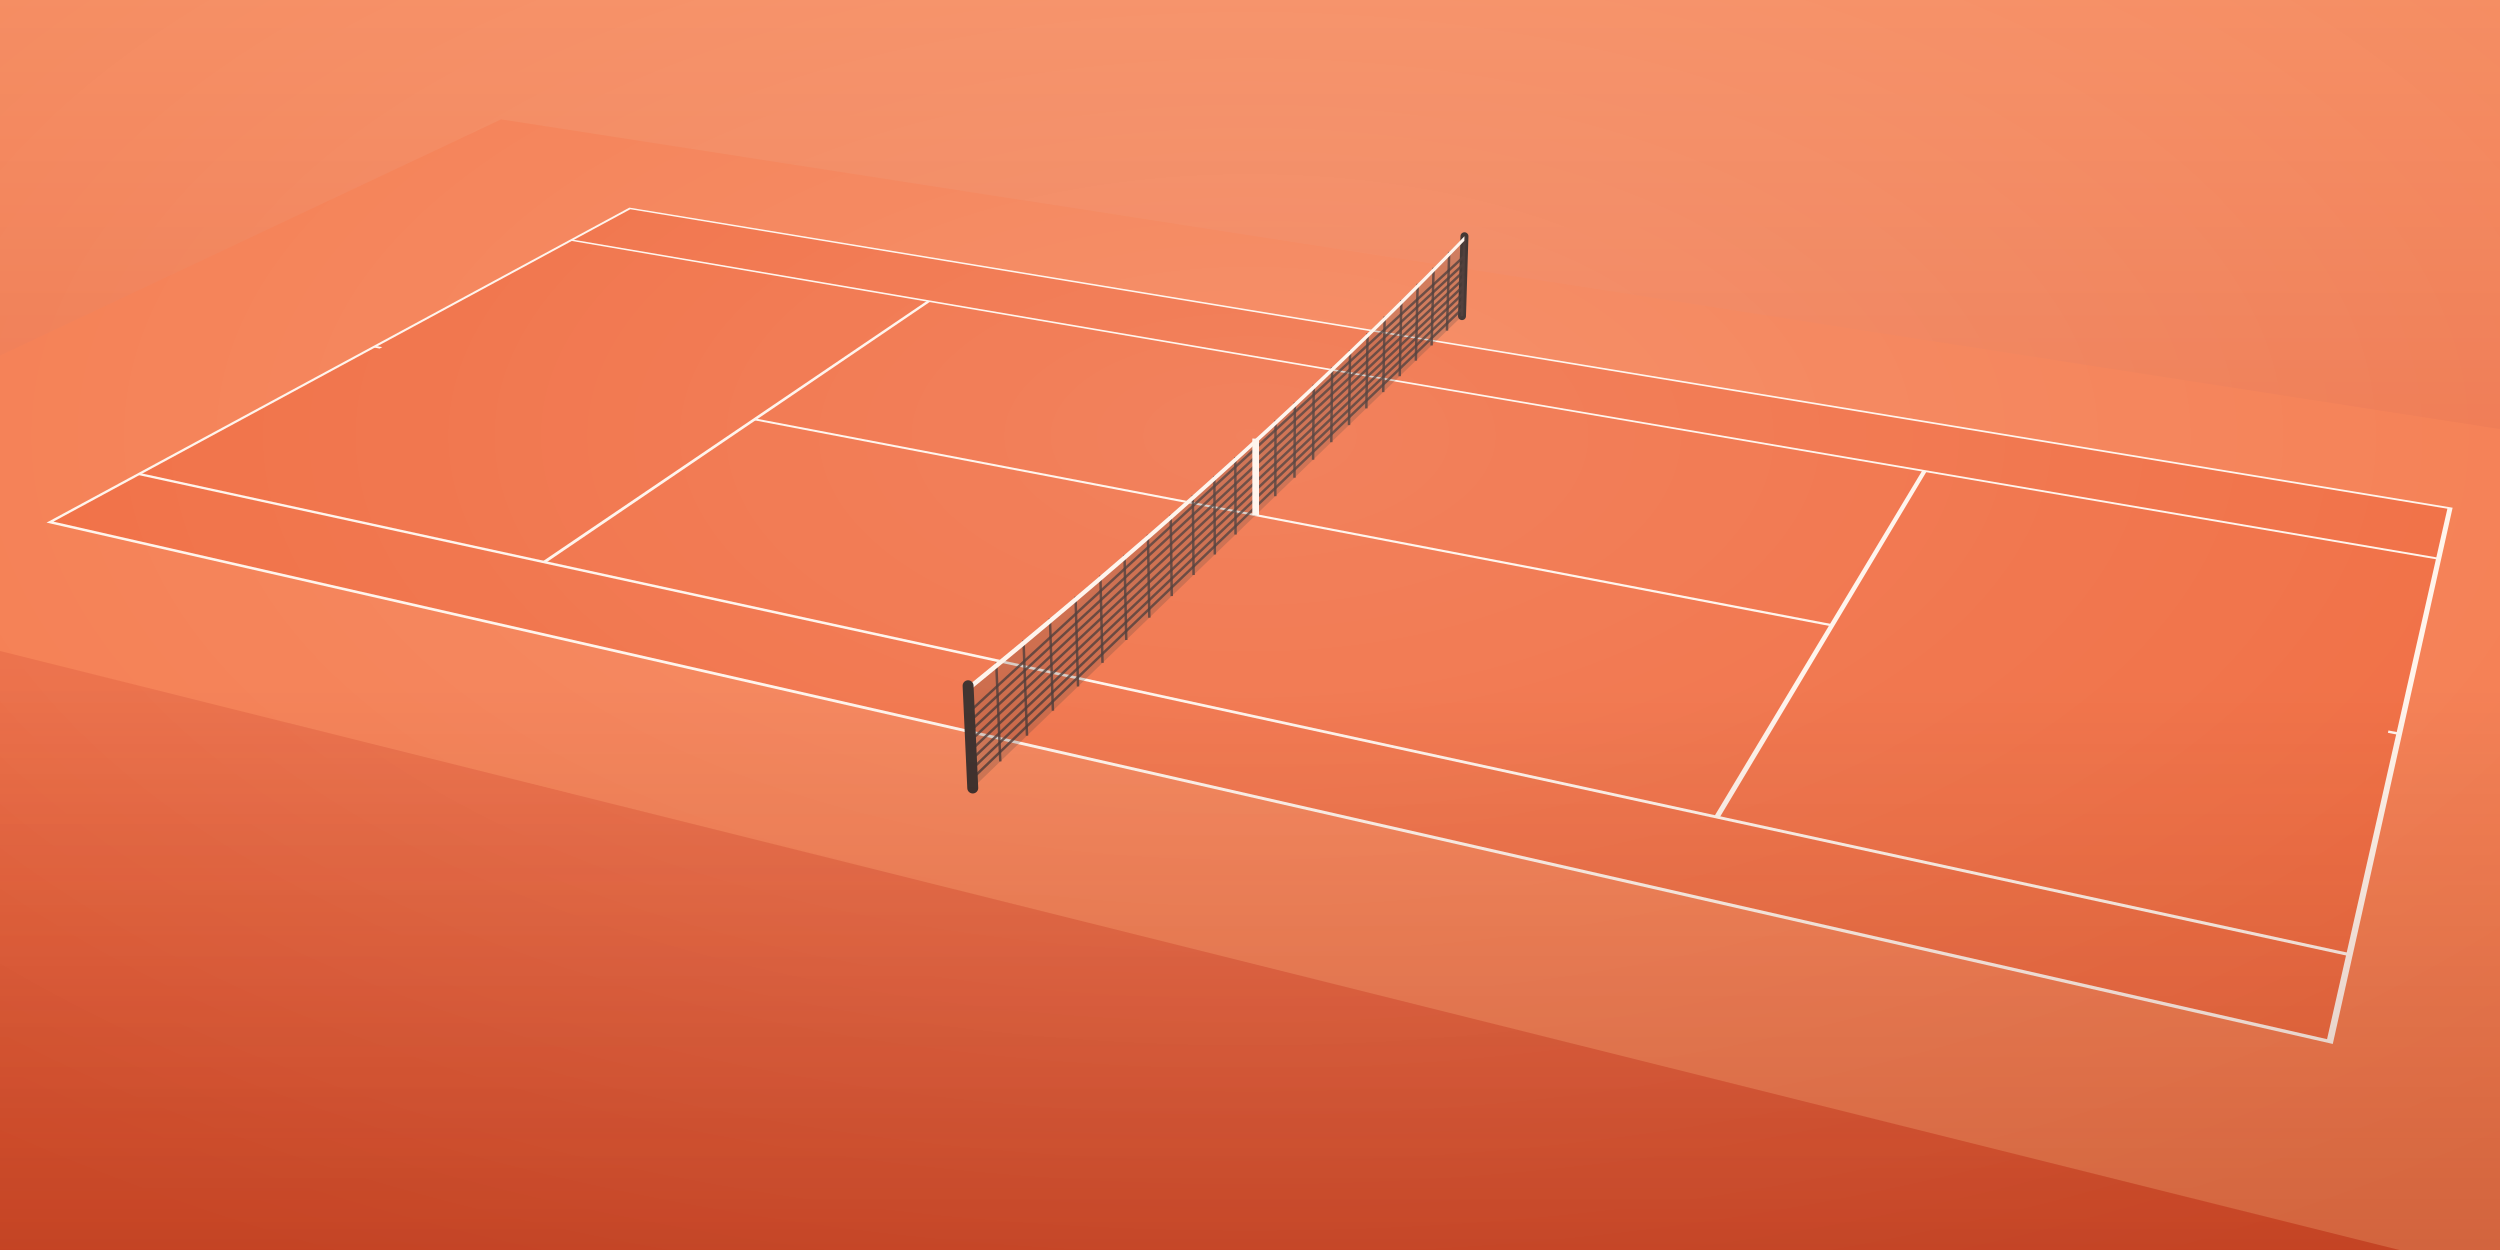
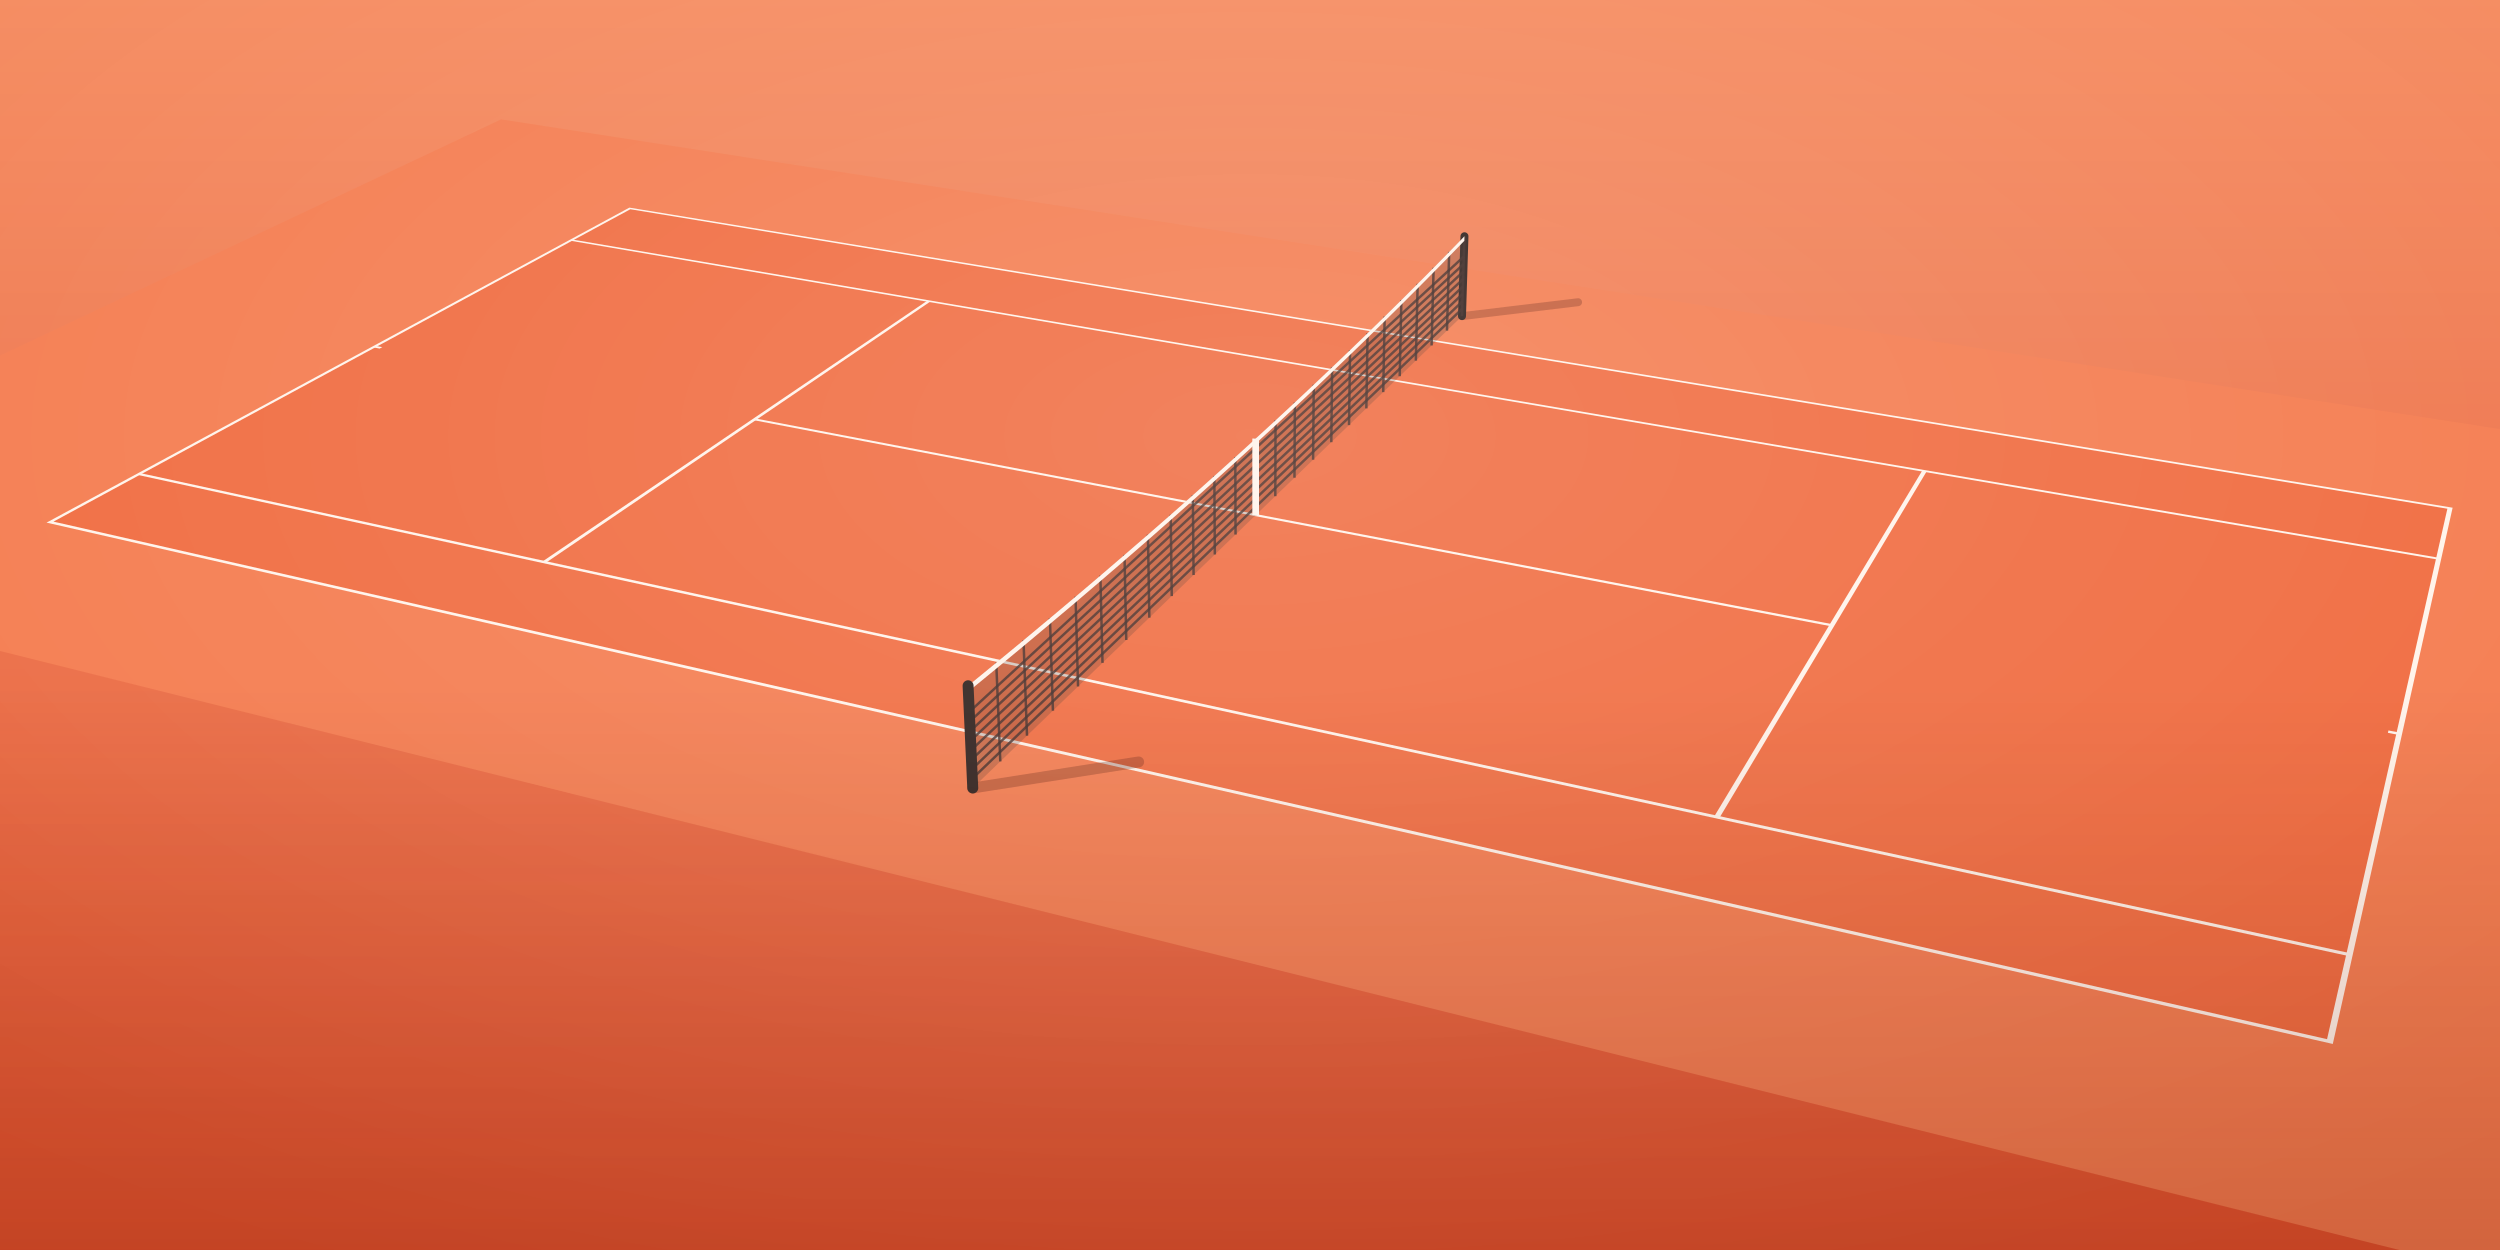
<svg xmlns="http://www.w3.org/2000/svg" viewBox="0 0 600 300" width="600" height="300">
  <defs>
    <linearGradient id="fond" x1="0" y1="0" x2="0" y2="1">
      <stop offset="0" stop-color="#F58A5E" />
      <stop offset="1" stop-color="#E2512D" />
    </linearGradient>
    <radialGradient id="lumiere" cx="0.5" cy="0.35" r="0.75">
      <stop offset="0" stop-color="#FFFFFF" stop-opacity="0.16" />
      <stop offset="1" stop-color="#FFFFFF" stop-opacity="0" />
    </radialGradient>
    <linearGradient id="voile" x1="0" y1="0" x2="0" y2="1">
      <stop offset="0.55" stop-color="#5A1405" stop-opacity="0" />
      <stop offset="1" stop-color="#5A1405" stop-opacity="0.22" />
    </linearGradient>
+     <filter id="grain" x="0" y="0" width="100%" height="100%">
+       <feTurbulence type="fractalNoise" baseFrequency="0.85" numOctaves="2" seed="4" stitchTiles="stitch" />
+       <feColorMatrix type="saturate" values="0" />
+     </filter>
  </defs>
  <rect width="600" height="300" fill="url(#fond)" />
  <polygon points="6471512.84,23549.87 2402.31,-222.69 -11.70,-226.59 -6519486.71,23549.87" fill="#D9512E" />
  <polygon points="-98.34,131.69 693.85,329.46 683.60,115.93 120.26,28.65" fill="#F47B4E" />
  <polygon points="12.00,125.31 559.18,249.98 588.00,121.97 151.16,50.02" fill="#F06A3E" />
  <path d="M 12.83,125.19 558.49,249.40 587.37,122.09 151.28,50.22 Z M 151.05,49.83 588.63,121.85 559.87,250.55 11.17,125.43 Z" fill="#FFF3EA" fill-rule="evenodd" />
  <polygon points="33.73,113.56 563.96,228.75 563.79,229.48 32.97,113.96" fill="#FFF3EA" />
  <polygon points="137.37,57.49 585.32,133.86 585.22,134.32 136.84,57.77" fill="#FFF3EA" />
  <polygon points="130.13,134.80 222.50,72.20 223.33,72.34 131.07,135.01" fill="#FFF3EA" />
  <polygon points="411.41,195.96 461.34,112.94 462.40,113.13 412.69,196.24" fill="#FFF3EA" />
  <polygon points="181.38,100.45 439.81,149.82 439.51,150.32 180.82,100.83" fill="#FFF3EA" />
  <polygon points="90.16,83.02 91.74,83.32 91.12,83.66 89.54,83.36" fill="#FFF3EA" />
  <polygon points="575.75,176.39 573.10,175.88 573.23,175.31 575.87,175.82" fill="#FFF3EA" />
+   <line x1="233.46" y1="189.12" x2="273.27" y2="182.87" stroke="#4A1004" stroke-opacity="0.28" stroke-width="2.63" stroke-linecap="round" />
+   <line x1="350.88" y1="75.87" x2="378.74" y2="72.53" stroke="#4A1004" stroke-opacity="0.28" stroke-width="1.91" stroke-linecap="round" />
  <line x1="350.88" y1="75.87" x2="351.47" y2="56.70" stroke="#2A1C18" stroke-width="1.91" stroke-linecap="round" />
  <polygon points="233.46,189.12 232.34,164.58 239.10,159.05 245.64,153.66 251.98,148.37 258.13,143.20 264.09,138.14 269.88,133.17 275.50,128.31 280.97,123.53 286.28,118.84 291.44,114.23 296.47,109.71 301.36,105.25 306.13,100.88 310.77,96.57 315.30,92.32 319.71,88.14 324.02,84.02 328.22,79.96 332.32,75.96 336.33,72.01 340.24,68.11 344.07,64.26 347.81,60.46 351.47,56.70 350.88,75.87" fill="#3A2622" fill-opacity="0.22" />
  <line x1="233.46" y1="189.12" x2="232.34" y2="164.58" stroke="#3A2622" stroke-width="0.6" stroke-opacity="0.8" />
  <line x1="240.07" y1="182.75" x2="239.10" y2="159.05" stroke="#3A2622" stroke-width="0.6" stroke-opacity="0.8" />
  <line x1="246.48" y1="176.57" x2="245.64" y2="153.66" stroke="#3A2622" stroke-width="0.6" stroke-opacity="0.8" />
  <line x1="252.70" y1="170.57" x2="251.98" y2="148.37" stroke="#3A2622" stroke-width="0.6" stroke-opacity="0.8" />
  <line x1="258.73" y1="164.75" x2="258.13" y2="143.20" stroke="#3A2622" stroke-width="0.6" stroke-opacity="0.8" />
  <line x1="264.60" y1="159.09" x2="264.09" y2="138.14" stroke="#3A2622" stroke-width="0.6" stroke-opacity="0.8" />
  <line x1="270.30" y1="153.60" x2="269.88" y2="133.17" stroke="#3A2622" stroke-width="0.6" stroke-opacity="0.8" />
  <line x1="275.84" y1="148.25" x2="275.50" y2="128.31" stroke="#3A2622" stroke-width="0.6" stroke-opacity="0.8" />
  <line x1="281.22" y1="143.06" x2="280.97" y2="123.53" stroke="#3A2622" stroke-width="0.6" stroke-opacity="0.8" />
  <line x1="286.46" y1="138.00" x2="286.28" y2="118.84" stroke="#3A2622" stroke-width="0.6" stroke-opacity="0.8" />
  <line x1="291.56" y1="133.08" x2="291.44" y2="114.23" stroke="#3A2622" stroke-width="0.6" stroke-opacity="0.8" />
  <line x1="296.53" y1="128.29" x2="296.47" y2="109.71" stroke="#3A2622" stroke-width="0.6" stroke-opacity="0.8" />
  <line x1="301.36" y1="123.63" x2="301.36" y2="105.25" stroke="#3A2622" stroke-width="0.6" stroke-opacity="0.8" />
  <line x1="306.07" y1="119.09" x2="306.13" y2="100.88" stroke="#3A2622" stroke-width="0.6" stroke-opacity="0.8" />
  <line x1="310.67" y1="114.66" x2="310.77" y2="96.57" stroke="#3A2622" stroke-width="0.6" stroke-opacity="0.8" />
  <line x1="315.14" y1="110.34" x2="315.30" y2="92.32" stroke="#3A2622" stroke-width="0.6" stroke-opacity="0.8" />
  <line x1="319.51" y1="106.13" x2="319.71" y2="88.14" stroke="#3A2622" stroke-width="0.6" stroke-opacity="0.8" />
  <line x1="323.76" y1="102.03" x2="324.02" y2="84.02" stroke="#3A2622" stroke-width="0.6" stroke-opacity="0.8" />
  <line x1="327.92" y1="98.02" x2="328.22" y2="79.96" stroke="#3A2622" stroke-width="0.6" stroke-opacity="0.8" />
  <line x1="331.97" y1="94.11" x2="332.32" y2="75.96" stroke="#3A2622" stroke-width="0.6" stroke-opacity="0.8" />
  <line x1="335.93" y1="90.29" x2="336.33" y2="72.01" stroke="#3A2622" stroke-width="0.6" stroke-opacity="0.8" />
  <line x1="339.80" y1="86.56" x2="340.24" y2="68.11" stroke="#3A2622" stroke-width="0.6" stroke-opacity="0.8" />
  <line x1="343.58" y1="82.91" x2="344.07" y2="64.26" stroke="#3A2622" stroke-width="0.6" stroke-opacity="0.8" />
  <line x1="347.27" y1="79.35" x2="347.81" y2="60.46" stroke="#3A2622" stroke-width="0.6" stroke-opacity="0.8" />
  <line x1="350.88" y1="75.87" x2="351.47" y2="56.70" stroke="#3A2622" stroke-width="0.6" stroke-opacity="0.8" />
  <line x1="233.36" y1="186.86" x2="350.93" y2="74.10" stroke="#3A2622" stroke-width="0.6" stroke-opacity="0.8" />
  <line x1="233.25" y1="184.60" x2="350.99" y2="72.32" stroke="#3A2622" stroke-width="0.6" stroke-opacity="0.8" />
  <line x1="233.15" y1="182.32" x2="351.04" y2="70.54" stroke="#3A2622" stroke-width="0.6" stroke-opacity="0.8" />
  <line x1="233.05" y1="180.04" x2="351.10" y2="68.76" stroke="#3A2622" stroke-width="0.6" stroke-opacity="0.8" />
  <line x1="232.94" y1="177.75" x2="351.15" y2="66.97" stroke="#3A2622" stroke-width="0.6" stroke-opacity="0.8" />
  <line x1="232.84" y1="175.46" x2="351.21" y2="65.18" stroke="#3A2622" stroke-width="0.6" stroke-opacity="0.8" />
  <line x1="232.73" y1="173.15" x2="351.26" y2="63.38" stroke="#3A2622" stroke-width="0.6" stroke-opacity="0.8" />
  <line x1="232.63" y1="170.85" x2="351.32" y2="61.58" stroke="#3A2622" stroke-width="0.6" stroke-opacity="0.8" />
  <polygon points="232.34,164.58 239.10,159.05 245.64,153.66 251.98,148.37 258.13,143.20 264.09,138.14 269.88,133.17 275.50,128.31 280.97,123.53 286.28,118.84 291.44,114.23 296.47,109.71 301.36,105.25 306.13,100.88 310.77,96.57 315.30,92.32 319.71,88.14 324.02,84.02 328.22,79.96 332.32,75.96 336.33,72.01 340.24,68.11 344.07,64.26 347.81,60.46 351.47,56.70 351.44,57.79 347.78,61.56 344.04,65.37 340.22,69.23 336.31,73.14 332.30,77.10 328.20,81.11 324.00,85.18 319.70,89.31 315.29,93.51 310.77,97.76 306.13,102.08 301.36,106.47 296.47,110.94 291.45,115.48 286.29,120.10 280.98,124.80 275.53,129.59 269.91,134.48 264.12,139.46 258.17,144.54 252.02,149.72 245.69,155.02 239.16,160.43 232.41,165.97" fill="#FFF3EA" />
  <line x1="301.36" y1="123.63" x2="301.36" y2="105.25" stroke="#FFF3EA" stroke-width="1.6" />
  <line x1="233.46" y1="189.12" x2="232.34" y2="164.58" stroke="#2A1C18" stroke-width="2.63" stroke-linecap="round" />
  <rect width="600" height="300" fill="url(#lumiere)" />
  <rect width="600" height="300" fill="url(#voile)" />
</svg>
